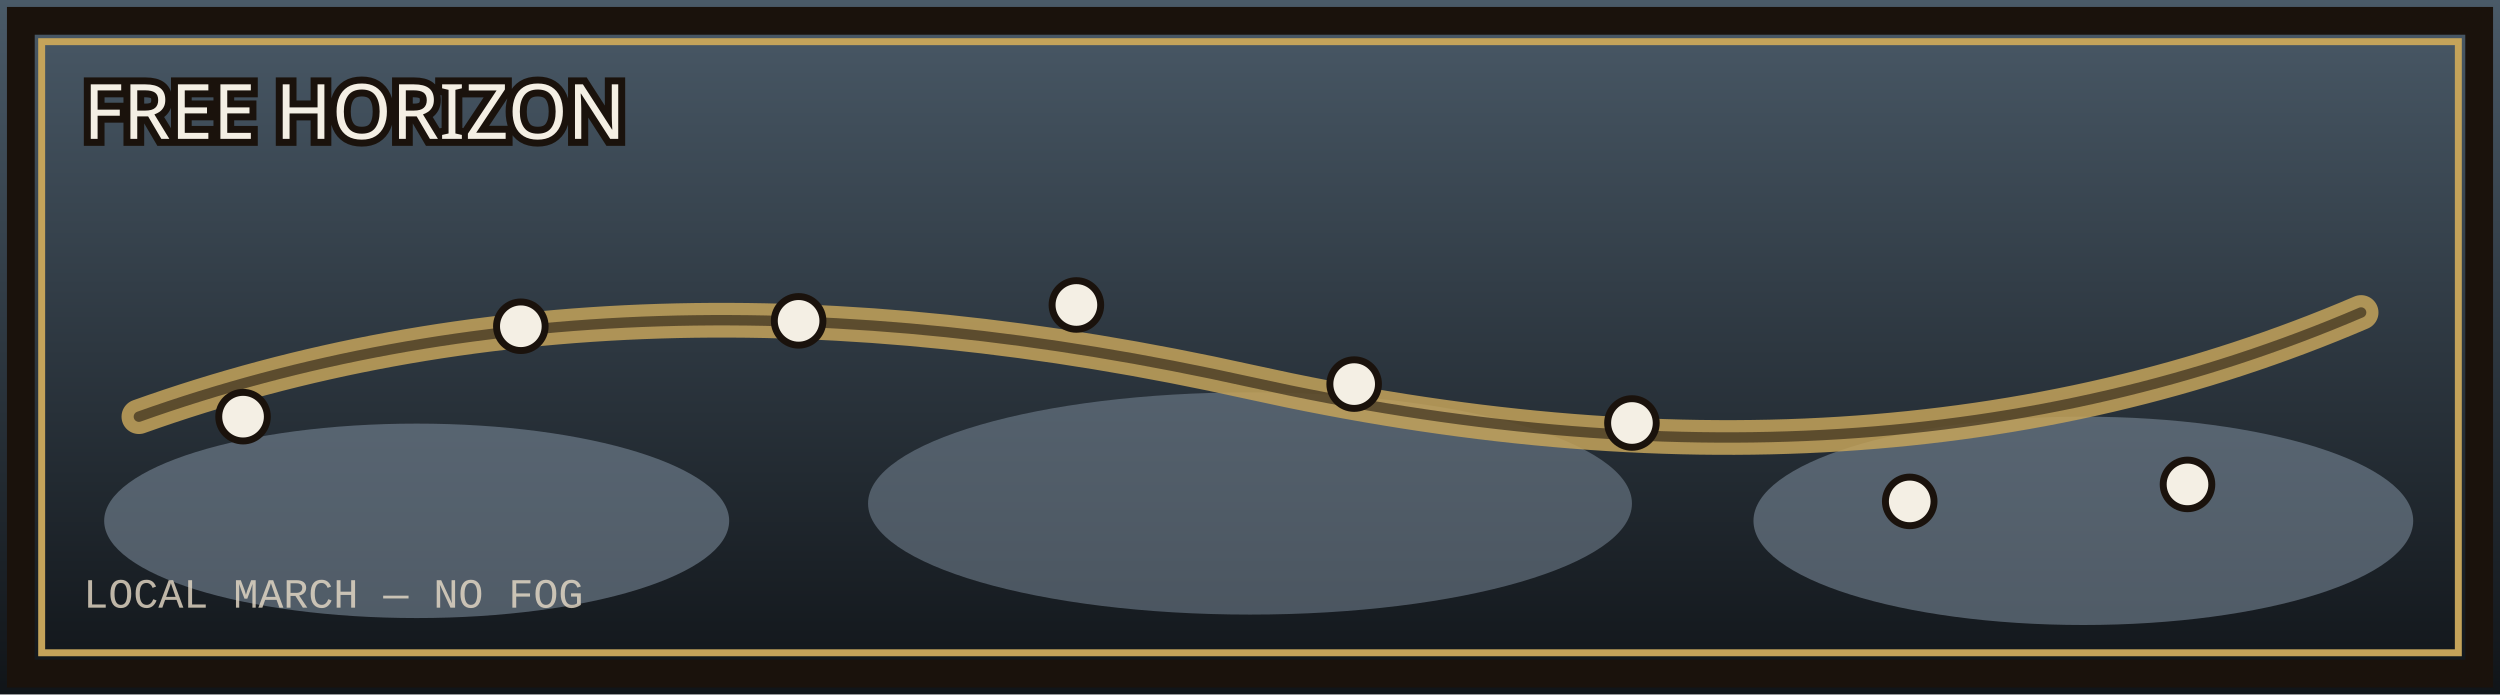
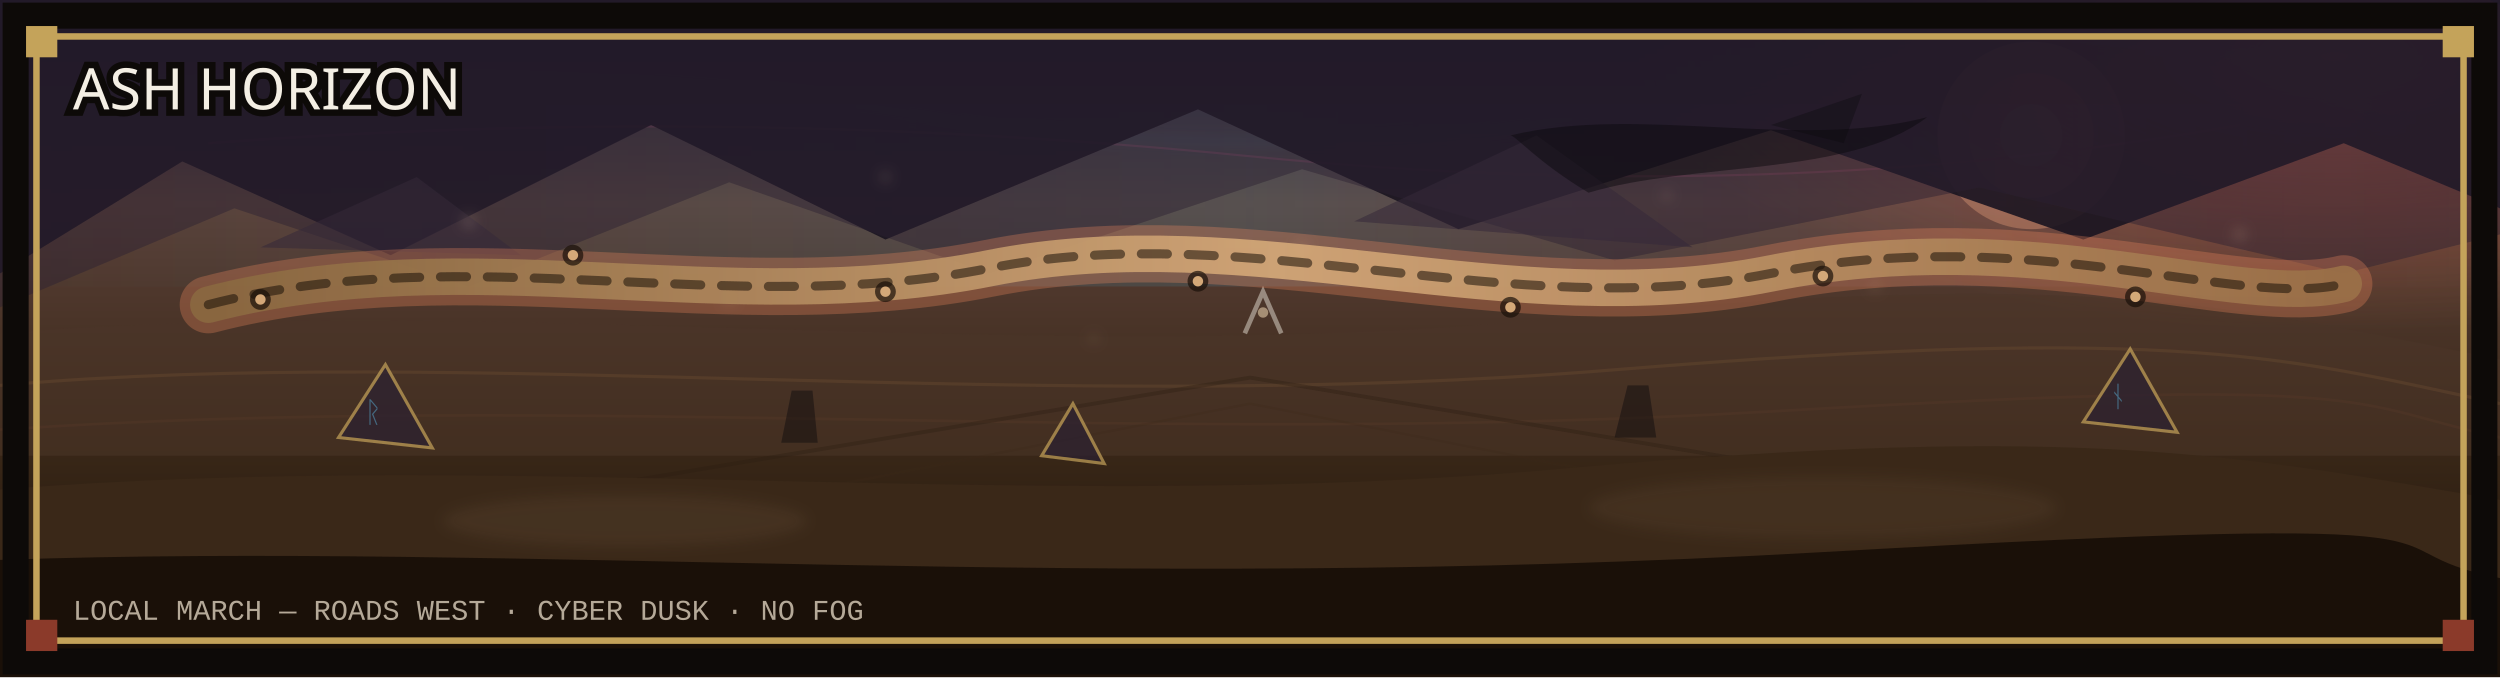
- <svg xmlns="http://www.w3.org/2000/svg" width="720" height="200" viewBox="0 0 720 200" fill="none">
+ <svg xmlns="http://www.w3.org/2000/svg" width="960" height="260" viewBox="0 0 960 260" fill="none">
  <defs>
-     <linearGradient id="bg-local-ch-09" x1="0" y1="0" x2="0" y2="1">
-       <stop offset="0%" stop-color="#4a5a68" />
-       <stop offset="100%" stop-color="#101418" />
+     <linearGradient id="sky9" x1="0" y1="0" x2="0" y2="1">
+       <stop offset="0%" stop-color="#2a2038" />
+       <stop offset="30%" stop-color="#5a4038" />
+       <stop offset="65%" stop-color="#3a2818" />
+       <stop offset="100%" stop-color="#1a1008" />
    </linearGradient>
+     <radialGradient id="sun9" cx="78%" cy="28%" r="48%">
+       <stop offset="0%" stop-color="#ff9060" stop-opacity="0.58" />
+       <stop offset="55%" stop-color="#ff6040" stop-opacity="0.2" />
+       <stop offset="100%" stop-color="#ff9060" stop-opacity="0" />
+     </radialGradient>
+     <linearGradient id="cyber9" x1="0" y1="0" x2="1" y2="0">
+       <stop offset="0%" stop-color="#40c8ff" stop-opacity="0" />
+       <stop offset="50%" stop-color="#40c8ff" stop-opacity="0.12" />
+       <stop offset="100%" stop-color="#ff60a0" stop-opacity="0" />
+     </linearGradient>
+     <linearGradient id="trail9" x1="0" y1="0" x2="1" y2="0">
+       <stop offset="0%" stop-color="#8a6840" />
+       <stop offset="50%" stop-color="#d4a878" />
+       <stop offset="100%" stop-color="#9a7048" />
+     </linearGradient>
+     <filter id="blur9" x="-20%" y="-20%" width="140%" height="140%">
+       <feGaussianBlur stdDeviation="2.5" />
+     </filter>
  </defs>
-   <rect width="720" height="200" fill="url(#bg-local-ch-09)" />
-   <ellipse cx="120" cy="150" rx="90" ry="28" fill="#8090a0" opacity="0.55" />
-   <ellipse cx="360" cy="145" rx="110" ry="32" fill="#8090a0" opacity="0.5" />
-   <ellipse cx="600" cy="150" rx="95" ry="30" fill="#8090a0" opacity="0.55" />
-   <path d="M40 120 Q180 70 360 110 T680 90" fill="none" stroke="#c4a35a" stroke-width="10" stroke-linecap="round" opacity="0.85" />
-   <path d="M40 120 Q180 70 360 110 T680 90" fill="none" stroke="#1a120c" stroke-width="3" stroke-linecap="round" opacity="0.55" />
-   <circle cx="70" cy="120" r="7" fill="#f4efe4" stroke="#1a120c" stroke-width="2" />
-   <circle cx="150" cy="93.962" r="7" fill="#f4efe4" stroke="#1a120c" stroke-width="2" />
-   <circle cx="230" cy="92.407" r="7" fill="#f4efe4" stroke="#1a120c" stroke-width="2" />
-   <circle cx="310" cy="87.83" r="7" fill="#f4efe4" stroke="#1a120c" stroke-width="2" />
-   <circle cx="390" cy="110.62" r="7" fill="#f4efe4" stroke="#1a120c" stroke-width="2" />
-   <circle cx="470" cy="121.822" r="7" fill="#f4efe4" stroke="#1a120c" stroke-width="2" />
-   <circle cx="550" cy="144.404" r="7" fill="#f4efe4" stroke="#1a120c" stroke-width="2" />
-   <circle cx="630" cy="139.509" r="7" fill="#f4efe4" stroke="#1a120c" stroke-width="2" />
-   <rect x="6" y="6" width="708" height="188" fill="none" stroke="#1a120c" stroke-width="8" />
-   <rect x="12" y="12" width="696" height="176" fill="none" stroke="#c4a35a" stroke-width="2" />
-   <text x="24" y="40" font-family="Impact, Arial Black, sans-serif" font-size="22" fill="#f4efe4" stroke="#1a120c" stroke-width="4" paint-order="stroke">FREE HORIZON</text>
-   <text x="24" y="175" font-family="Courier New, monospace" font-size="12" fill="#e8dcc8" opacity="0.8">LOCAL MARCH — NO FOG</text>
+   <rect width="960" height="260" fill="url(#sky9)" />
+   <ellipse cx="740" cy="70" rx="280" ry="110" fill="url(#sun9)" />
+   <circle cx="780" cy="52" r="36" fill="#ffb080" opacity="0.32" />
+   <circle cx="780" cy="52" r="24" fill="#ff8060" opacity="0.22" />
+   <circle cx="780" cy="52" r="12" fill="#ffe0c0" opacity="0.25" />
+   <rect x="0" y="40" width="960" height="70" fill="url(#cyber9)" />
+   <path d="M40 35 Q200 20 360 45 T680 30 T920 50" fill="none" stroke="#40c8ff" stroke-width="1" opacity="0.22" filter="url(#blur9)" />
+   <path d="M80 55 Q280 40 480 60 T860 48" fill="none" stroke="#ff60a0" stroke-width="0.8" opacity="0.18" />
+   <path d="M0 105 L70 62 L150 98 L250 48 L340 92 L460 42 L560 88 L680 50 L800 92 L900 55 L960 80 L960 0 L0 0Z" fill="#1a1420" opacity="0.9" />
+   <path d="M0 118 L90 80 L180 110 L280 70 L380 105 L500 65 L620 100 L760 72 L900 105 L960 90 L960 0 L0 0Z" fill="#2a2030" opacity="0.45" />
+   <path d="M100 95 L160 68 L200 98" fill="#342838" opacity="0.55" />
+   <path d="M520 85 L590 52 L650 95" fill="#342838" opacity="0.55" />
+   <path d="M580 52 C630 40 690 58 740 45 C710 68 650 62 610 74 C590 62 582 52 580 52Z" fill="#0a080c" opacity="0.48" />
+   <path d="M680 48 L715 36 L708 55Z" fill="#0a080c" opacity="0.35" />
+   <path d="M0 128 C200 112 400 142 600 122 S860 118 960 138 L960 175 L0 175Z" fill="#4a3428" opacity="0.55" />
+   <path d="M0 148 C180 132 400 160 620 142 S880 138 960 155" fill="none" stroke="#6a4a30" stroke-width="1.2" opacity="0.4" />
+   <path d="M0 165 C220 150 440 172 680 158 S900 155 960 168" fill="none" stroke="#5a3a28" stroke-width="1" opacity="0.3" />
+   <path d="M120 205 L480 145 L840 205" fill="none" stroke="#2a1c10" stroke-width="1.5" opacity="0.35" />
+   <path d="M200 210 L480 155 L760 210" fill="none" stroke="#3a2818" stroke-width="1" opacity="0.25" />
+   <g fill="#2a2030" stroke="#c4a35a" stroke-width="1.2" opacity="0.7">
+     <path d="M130 168 L148 140 L166 172Z" />
+     <path d="M800 162 L818 134 L836 166Z" />
+     <path d="M400 175 L412 155 L424 178Z" />
+   </g>
+   <g fill="#60d0ff" opacity="0.4" font-family="Georgia, serif" font-size="11">
+     <text x="140" y="162">ᚱ</text>
+     <text x="810" y="156">ᚾ</text>
+   </g>
+   <path d="M478 128 L485 112 L492 128" fill="none" stroke="#f4efe4" stroke-width="1.8" opacity="0.45" />
+   <circle cx="485" cy="120" r="2" fill="#ffe8c0" opacity="0.5" />
+   <g fill="#0a080c" opacity="0.45">
+     <path d="M300 170 L304 150 L312 150 L314 170Z" />
+     <path d="M620 168 L625 148 L633 148 L636 168Z" />
+   </g>
+   <path d="M0 188 C200 172 400 198 600 180 S860 175 960 192 L960 260 L0 260Z" fill="#3a2818" />
+   <path d="M0 215 C200 208 420 228 700 212 S900 210 960 222 L960 260 L0 260Z" fill="#1a1008" />
+   <g fill="#e0c0a0" opacity="0.28" filter="url(#blur9)">
+     <circle cx="180" cy="85" r="2.2" />
+     <circle cx="340" cy="68" r="1.6" />
+     <circle cx="500" cy="95" r="2" />
+     <circle cx="640" cy="75" r="1.4" />
+     <circle cx="280" cy="115" r="1.8" />
+     <circle cx="860" cy="90" r="2" />
+     <circle cx="420" cy="130" r="1.2" />
+     <circle cx="720" cy="110" r="1.5" />
+   </g>
+   <ellipse cx="240" cy="200" rx="70" ry="10" fill="#c4a080" opacity="0.08" filter="url(#blur9)" />
+   <ellipse cx="700" cy="195" rx="90" ry="12" fill="#c4a080" opacity="0.07" filter="url(#blur9)" />
+   <path d="M80 117 C180 91 280 123 380 103 S580 125 680 105 S860 119 900 109" fill="none" stroke="#ff9060" stroke-width="22" stroke-linecap="round" opacity="0.28" />
+   <path d="M80 117 C180 91 280 123 380 103 S580 125 680 105 S860 119 900 109" fill="none" stroke="url(#trail9)" stroke-width="14" stroke-linecap="round" opacity="0.92" />
+   <path d="M80 117 C180 91 280 123 380 103 S580 125 680 105 S860 119 900 109" fill="none" stroke="#1a1008" stroke-width="3.5" stroke-linecap="round" stroke-dasharray="10 8" opacity="0.55" />
+   <g>
+     <circle cx="100" cy="115" r="4" fill="#1a1008" opacity="0.7" />
+     <circle cx="100" cy="115" r="2" fill="#d4a878" />
+     <circle cx="220" cy="98" r="4" fill="#1a1008" opacity="0.7" />
+     <circle cx="220" cy="98" r="2" fill="#d4a878" />
+     <circle cx="340" cy="112" r="4" fill="#1a1008" opacity="0.7" />
+     <circle cx="340" cy="112" r="2" fill="#d4a878" />
+     <circle cx="460" cy="108" r="4" fill="#1a1008" opacity="0.7" />
+     <circle cx="460" cy="108" r="2" fill="#d4a878" />
+     <circle cx="580" cy="118" r="4" fill="#1a1008" opacity="0.7" />
+     <circle cx="580" cy="118" r="2" fill="#d4a878" />
+     <circle cx="700" cy="106" r="4" fill="#1a1008" opacity="0.7" />
+     <circle cx="700" cy="106" r="2" fill="#d4a878" />
+     <circle cx="820" cy="114" r="4" fill="#1a1008" opacity="0.7" />
+     <circle cx="820" cy="114" r="2" fill="#d4a878" />
+   </g>
+   <rect x="6" y="6" width="948" height="248" fill="none" stroke="#0d0a08" stroke-width="10" />
+   <rect x="14" y="14" width="932" height="232" fill="none" stroke="#c4a35a" stroke-width="2.5" />
+   <rect x="10" y="10" width="12" height="12" fill="#c4a35a" />
+   <rect x="938" y="10" width="12" height="12" fill="#c4a35a" />
+   <rect x="10" y="238" width="12" height="12" fill="#8b3a2a" />
+   <rect x="938" y="238" width="12" height="12" fill="#8b3a2a" />
+   <text x="28" y="42" font-family="Impact, Arial Black, sans-serif" font-size="22" fill="#f4efe4" stroke="#0d0a08" stroke-width="5" paint-order="stroke">ASH HORIZON</text>
+   <text x="28" y="238" font-family="Courier New, monospace" font-size="11" fill="#e8dcc8" opacity="0.75">LOCAL MARCH — ROADS WEST · CYBER DUSK · NO FOG</text>
</svg>
